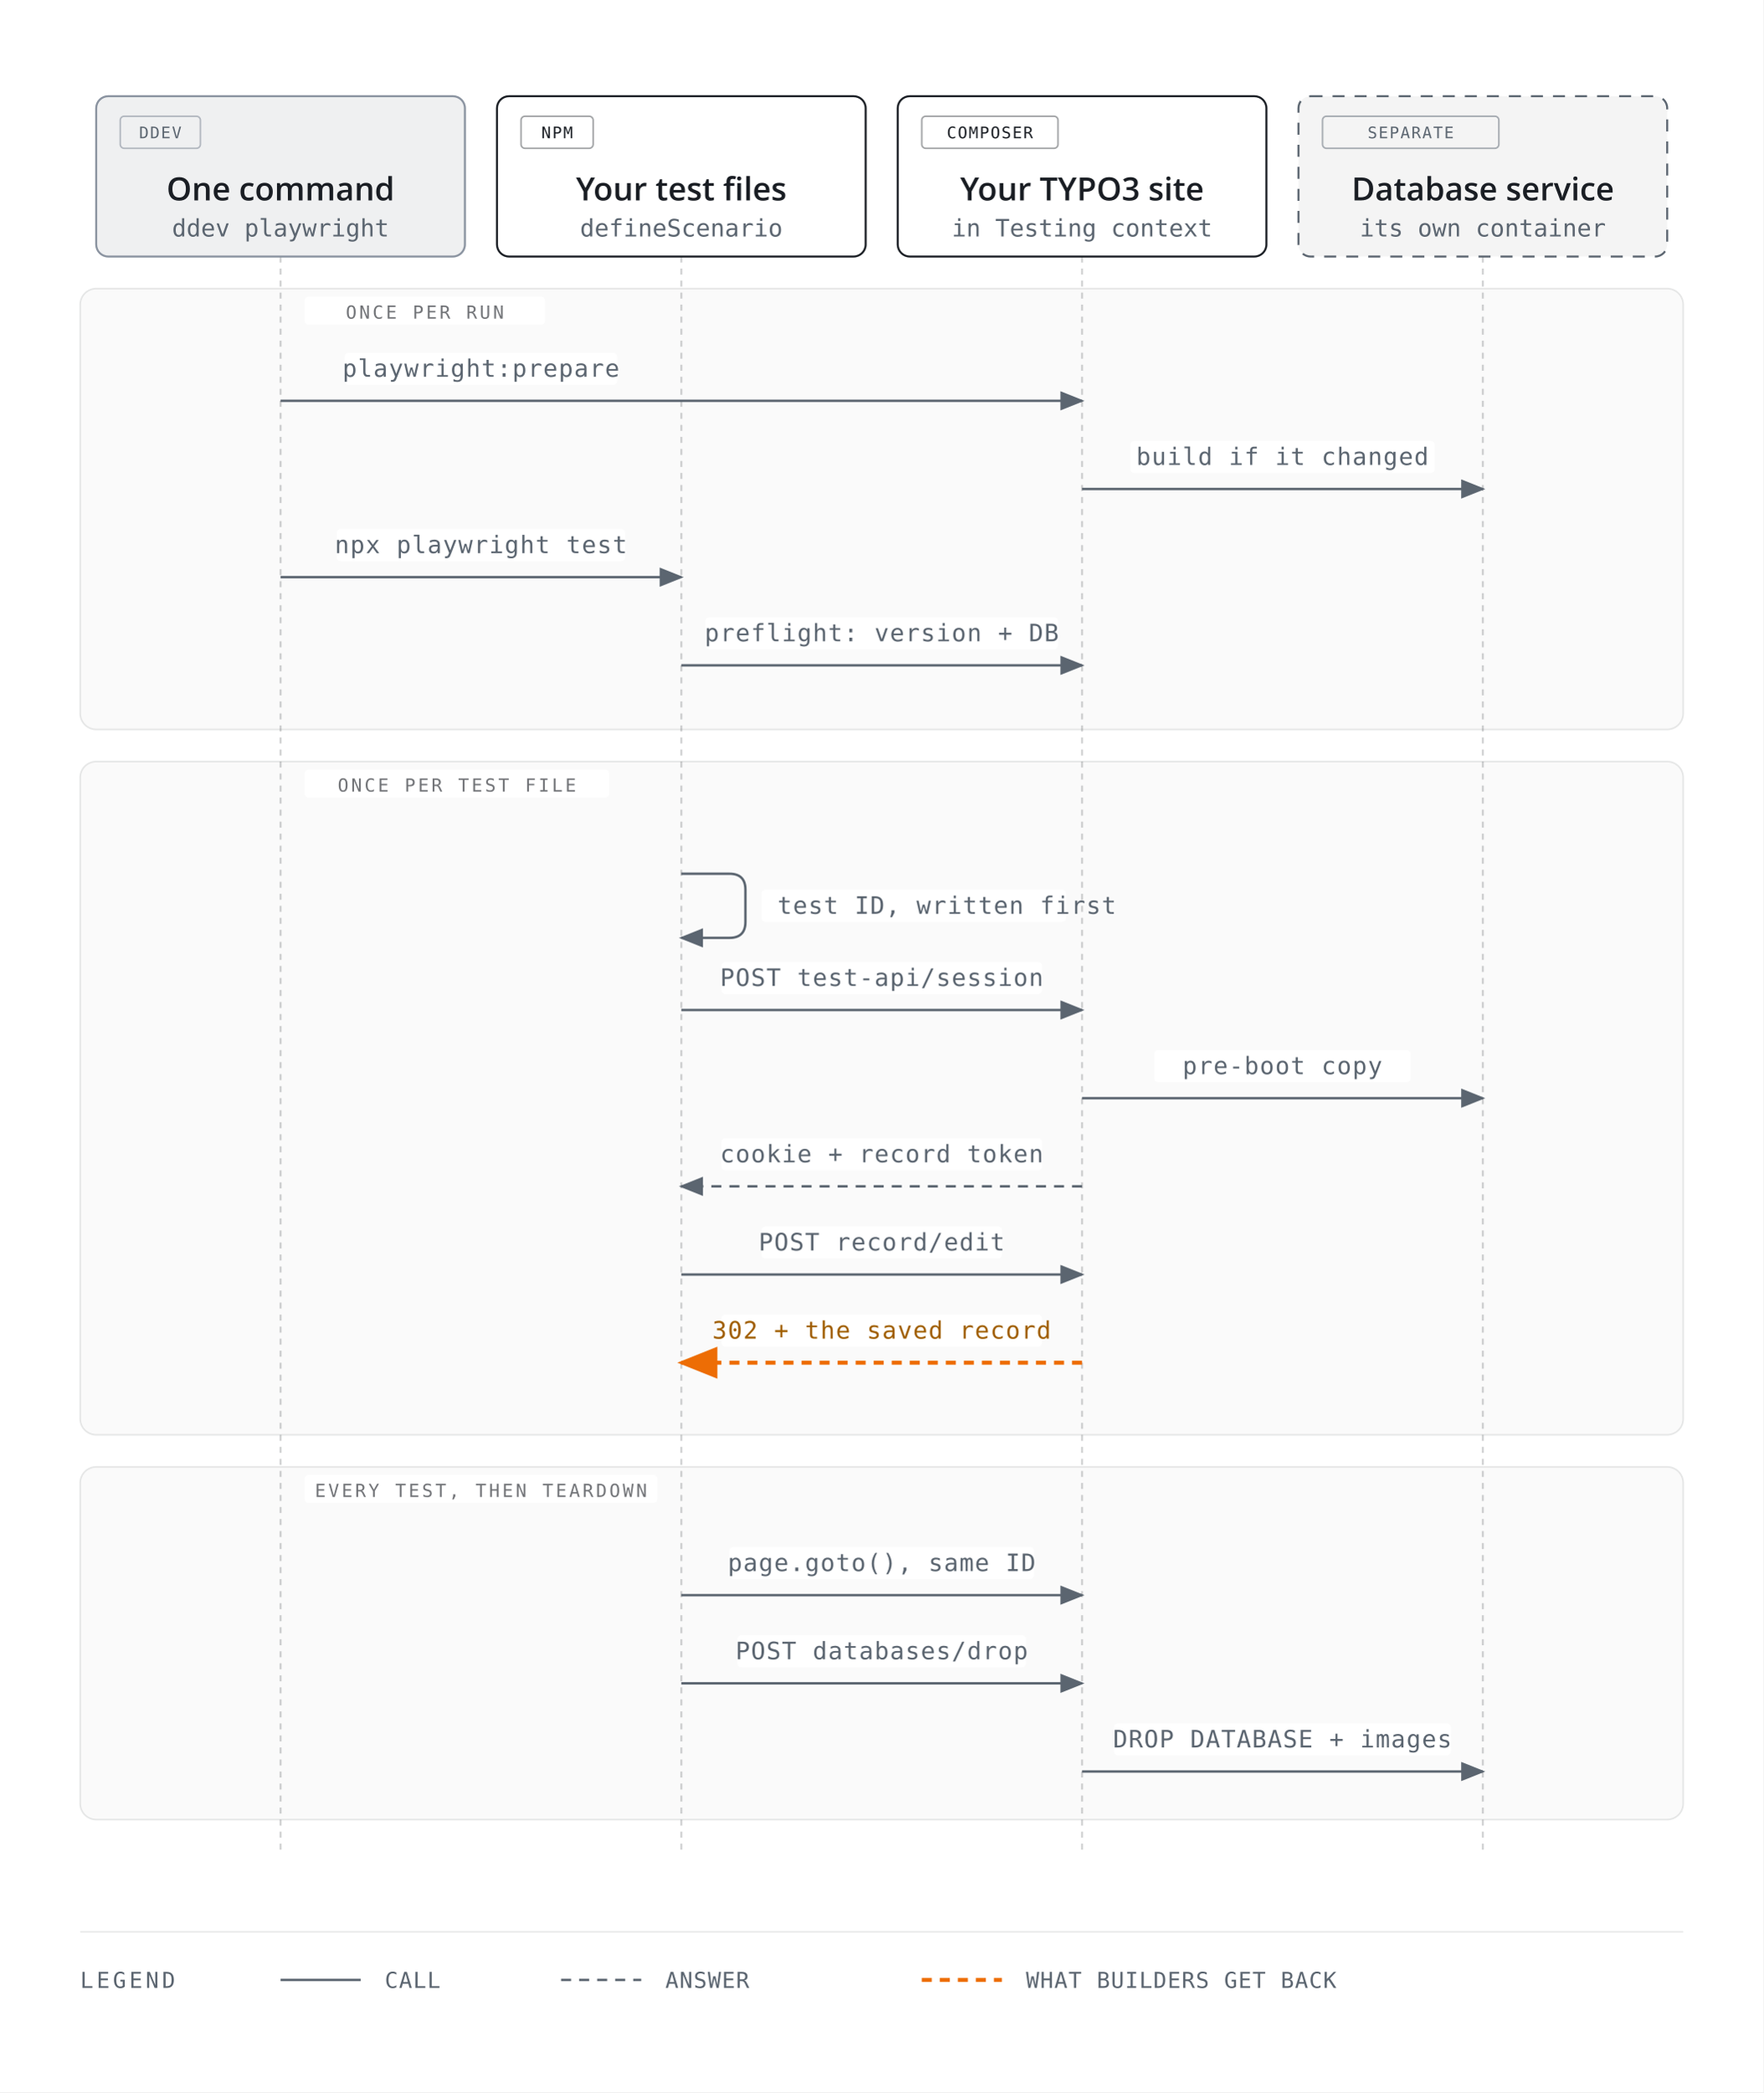
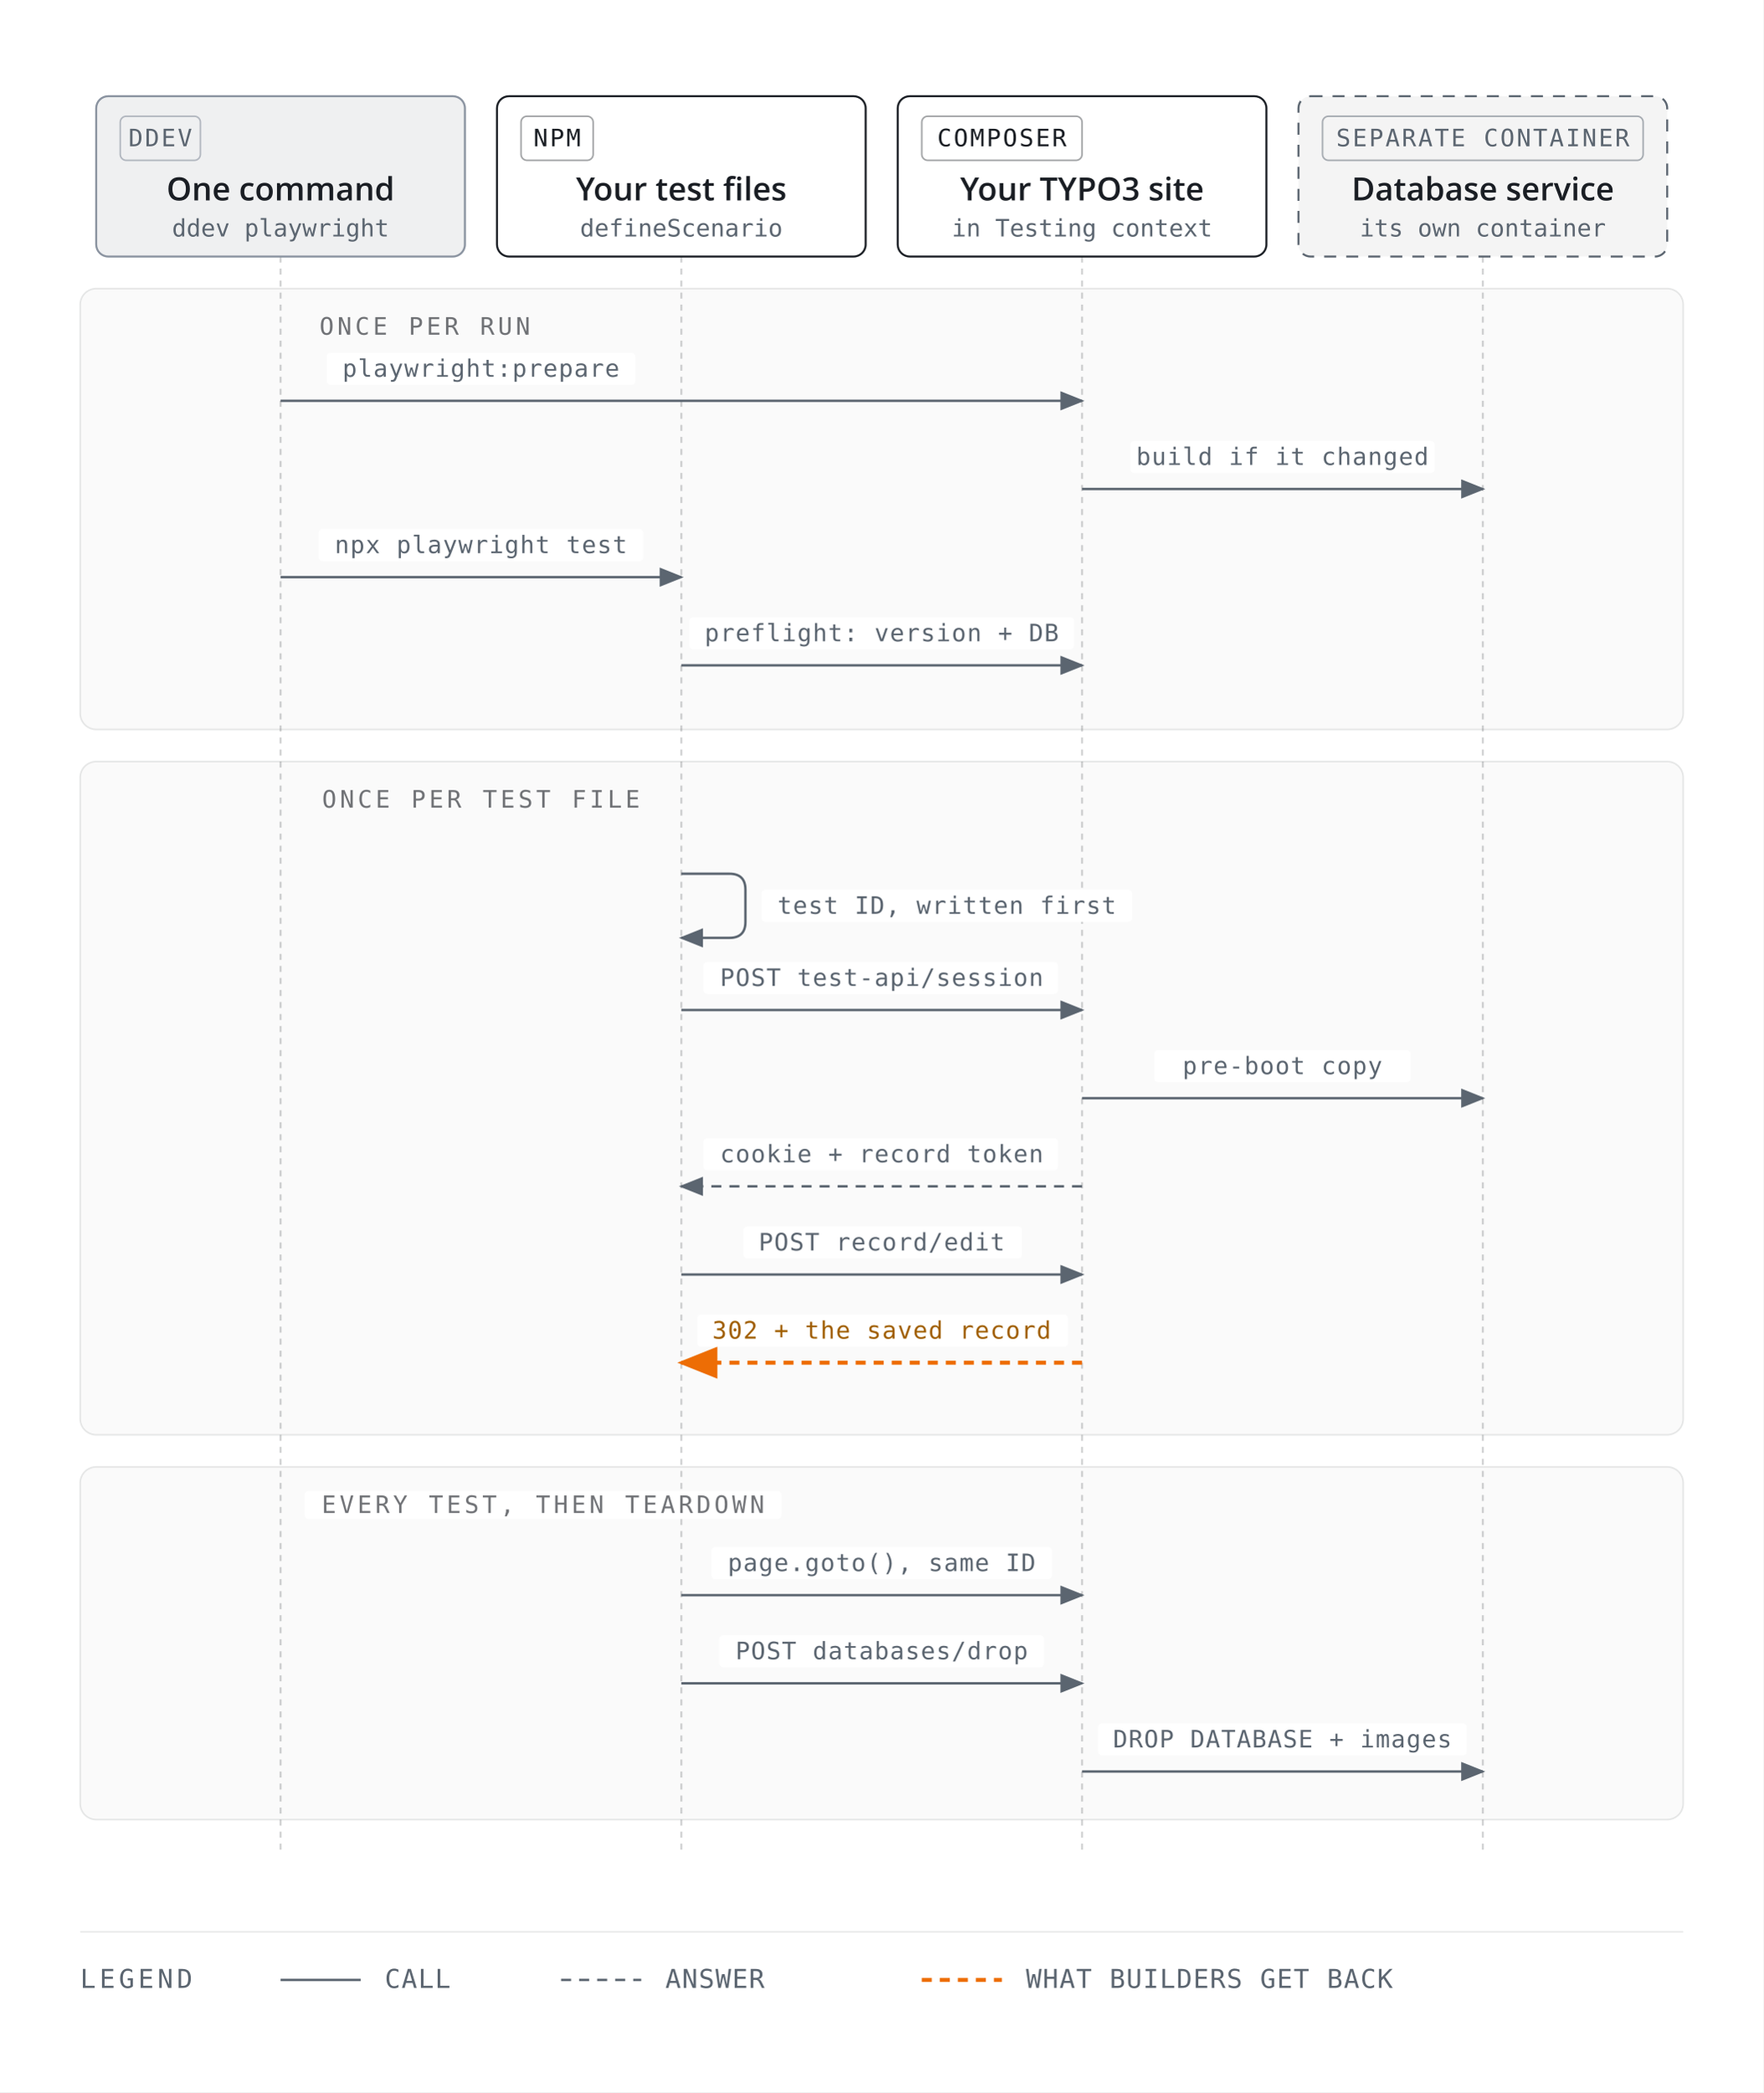
<svg xmlns="http://www.w3.org/2000/svg" width="880" height="1044" viewBox="0 0 880 1044" role="img" aria-labelledby="ftr-tablet-title ftr-tablet-desc">
  <defs>
    <marker id="ftt-arrow" markerWidth="10" markerHeight="8" refX="9" refY="4" orient="auto">
      <polygon points="0 0, 10 4, 0 8" fill="#5B6570" />
    </marker>
    <marker id="ftt-arrow-accent" markerWidth="10" markerHeight="8" refX="9" refY="4" orient="auto">
      <polygon points="0 0, 10 4, 0 8" fill="#ED6D05" />
    </marker>
  </defs>
  <rect width="100%" height="100%" fill="#FFFFFF" />
  <rect x="40" y="144" width="800" height="220" rx="8" fill="rgba(26,30,36,0.02)" stroke="rgba(26,30,36,0.10)" stroke-width="0.8" />
-   <rect x="152" y="148" width="120" height="14" rx="2" fill="#FFFFFF" />
-   <text x="212" y="159" fill="rgba(26,30,36,0.62)" font-size="9" font-family="'Source Code Pro',ui-monospace,SFMono-Regular,Menlo,monospace" text-anchor="middle" letter-spacing="0.14em">ONCE PER RUN</text>
+   <text x="212" y="167" fill="rgba(26,30,36,0.62)" font-size="12" font-family="'Source Code Pro',ui-monospace,SFMono-Regular,Menlo,monospace" text-anchor="middle" letter-spacing="0.14em">ONCE PER RUN</text>
  <rect x="40" y="380" width="800" height="336" rx="8" fill="rgba(26,30,36,0.02)" stroke="rgba(26,30,36,0.10)" stroke-width="0.8" />
-   <rect x="152" y="384" width="152" height="14" rx="2" fill="#FFFFFF" />
-   <text x="228" y="395" fill="rgba(26,30,36,0.62)" font-size="9" font-family="'Source Code Pro',ui-monospace,SFMono-Regular,Menlo,monospace" text-anchor="middle" letter-spacing="0.14em">ONCE PER TEST FILE</text>
+   <text x="240" y="403" fill="rgba(26,30,36,0.62)" font-size="12" font-family="'Source Code Pro',ui-monospace,SFMono-Regular,Menlo,monospace" text-anchor="middle" letter-spacing="0.14em">ONCE PER TEST FILE</text>
  <rect x="40" y="732" width="800" height="176" rx="8" fill="rgba(26,30,36,0.02)" stroke="rgba(26,30,36,0.10)" stroke-width="0.8" />
-   <rect x="152" y="736" width="176" height="14" rx="2" fill="#FFFFFF" />
-   <text x="240" y="747" fill="rgba(26,30,36,0.62)" font-size="9" font-family="'Source Code Pro',ui-monospace,SFMono-Regular,Menlo,monospace" text-anchor="middle" letter-spacing="0.14em">EVERY TEST, THEN TEARDOWN</text>
  <line x1="140" y1="128" x2="140" y2="924" stroke="rgba(26,30,36,0.20)" stroke-width="1" stroke-dasharray="3,3" />
  <line x1="340" y1="128" x2="340" y2="924" stroke="rgba(26,30,36,0.20)" stroke-width="1" stroke-dasharray="3,3" />
  <line x1="540" y1="128" x2="540" y2="924" stroke="rgba(26,30,36,0.20)" stroke-width="1" stroke-dasharray="3,3" />
  <line x1="740" y1="128" x2="740" y2="924" stroke="rgba(26,30,36,0.20)" stroke-width="1" stroke-dasharray="3,3" />
  <line x1="140" y1="200" x2="540" y2="200" stroke="#5B6570" stroke-width="1.2" marker-end="url(#ftt-arrow)" />
  <line x1="540" y1="244" x2="740" y2="244" stroke="#5B6570" stroke-width="1.2" marker-end="url(#ftt-arrow)" />
  <line x1="140" y1="288" x2="340" y2="288" stroke="#5B6570" stroke-width="1.2" marker-end="url(#ftt-arrow)" />
  <line x1="340" y1="332" x2="540" y2="332" stroke="#5B6570" stroke-width="1.2" marker-end="url(#ftt-arrow)" />
  <path d="M 340,436 H 364 Q 372,436 372,444 V 460 Q 372,468 364,468 H 340" fill="none" stroke="#5B6570" stroke-width="1.2" marker-end="url(#ftt-arrow)" />
  <line x1="340" y1="504" x2="540" y2="504" stroke="#5B6570" stroke-width="1.2" marker-end="url(#ftt-arrow)" />
  <line x1="540" y1="548" x2="740" y2="548" stroke="#5B6570" stroke-width="1.2" marker-end="url(#ftt-arrow)" />
  <line x1="540" y1="592" x2="340" y2="592" stroke="#5B6570" stroke-width="1.2" stroke-dasharray="5,4" marker-end="url(#ftt-arrow)" />
  <line x1="340" y1="636" x2="540" y2="636" stroke="#5B6570" stroke-width="1.2" marker-end="url(#ftt-arrow)" />
  <line x1="540" y1="680" x2="340" y2="680" stroke="#ED6D05" stroke-width="2" stroke-dasharray="5,4" marker-end="url(#ftt-arrow-accent)" />
  <line x1="340" y1="796" x2="540" y2="796" stroke="#5B6570" stroke-width="1.2" marker-end="url(#ftt-arrow)" />
  <line x1="340" y1="840" x2="540" y2="840" stroke="#5B6570" stroke-width="1.2" marker-end="url(#ftt-arrow)" />
  <line x1="540" y1="884" x2="740" y2="884" stroke="#5B6570" stroke-width="1.2" marker-end="url(#ftt-arrow)" />
-   <rect x="172" y="176" width="136" height="16" rx="2" fill="#FFFFFF" />
+   <rect x="163" y="176" width="154" height="16" rx="2" fill="#FFFFFF" />
  <text x="240" y="188" fill="#5B6570" font-size="12" font-family="'Source Code Pro',ui-monospace,SFMono-Regular,Menlo,monospace" text-anchor="middle" letter-spacing="0.04em">playwright:prepare</text>
  <rect x="564" y="220" width="152" height="16" rx="2" fill="#FFFFFF" />
  <text x="640" y="232" fill="#5B6570" font-size="12" font-family="'Source Code Pro',ui-monospace,SFMono-Regular,Menlo,monospace" text-anchor="middle" letter-spacing="0.04em">build if it changed</text>
-   <rect x="168" y="264" width="144" height="16" rx="2" fill="#FFFFFF" />
+   <rect x="159" y="264" width="162" height="16" rx="2" fill="#FFFFFF" />
  <text x="240" y="276" fill="#5B6570" font-size="12" font-family="'Source Code Pro',ui-monospace,SFMono-Regular,Menlo,monospace" text-anchor="middle" letter-spacing="0.04em">npx playwright test</text>
-   <rect x="352" y="308" width="176" height="16" rx="2" fill="#FFFFFF" />
+   <rect x="344" y="308" width="192" height="16" rx="2" fill="#FFFFFF" />
  <text x="440" y="320" fill="#5B6570" font-size="12" font-family="'Source Code Pro',ui-monospace,SFMono-Regular,Menlo,monospace" text-anchor="middle" letter-spacing="0.04em">preflight: version + DB</text>
-   <rect x="380" y="444" width="152" height="16" rx="2" fill="#FFFFFF" />
+   <rect x="380" y="444" width="185" height="16" rx="2" fill="#FFFFFF" />
  <text x="388" y="456" fill="#5B6570" font-size="12" font-family="'Source Code Pro',ui-monospace,SFMono-Regular,Menlo,monospace" letter-spacing="0.04em">test ID, written first</text>
-   <rect x="360" y="480" width="160" height="16" rx="2" fill="#FFFFFF" />
+   <rect x="351" y="480" width="177" height="16" rx="2" fill="#FFFFFF" />
  <text x="440" y="492" fill="#5B6570" font-size="12" font-family="'Source Code Pro',ui-monospace,SFMono-Regular,Menlo,monospace" text-anchor="middle" letter-spacing="0.04em">POST test-api/session</text>
  <rect x="576" y="524" width="128" height="16" rx="2" fill="#FFFFFF" />
  <text x="640" y="536" fill="#5B6570" font-size="12" font-family="'Source Code Pro',ui-monospace,SFMono-Regular,Menlo,monospace" text-anchor="middle" letter-spacing="0.04em">pre-boot copy</text>
-   <rect x="360" y="568" width="160" height="16" rx="2" fill="#FFFFFF" />
+   <rect x="351" y="568" width="177" height="16" rx="2" fill="#FFFFFF" />
  <text x="440" y="580" fill="#5B6570" font-size="12" font-family="'Source Code Pro',ui-monospace,SFMono-Regular,Menlo,monospace" text-anchor="middle" letter-spacing="0.04em">cookie + record token</text>
-   <rect x="380" y="612" width="120" height="16" rx="2" fill="#FFFFFF" />
+   <rect x="371" y="612" width="139" height="16" rx="2" fill="#FFFFFF" />
  <text x="440" y="624" fill="#5B6570" font-size="12" font-family="'Source Code Pro',ui-monospace,SFMono-Regular,Menlo,monospace" text-anchor="middle" letter-spacing="0.04em">POST record/edit</text>
-   <rect x="360" y="656" width="160" height="16" rx="2" fill="#FFFFFF" />
+   <rect x="348" y="656" width="185" height="16" rx="2" fill="#FFFFFF" />
  <text x="440" y="668" fill="#A05E00" font-size="12" font-family="'Source Code Pro',ui-monospace,SFMono-Regular,Menlo,monospace" text-anchor="middle" letter-spacing="0.04em">302 + the saved record</text>
-   <rect x="364" y="772" width="152" height="16" rx="2" fill="#FFFFFF" />
+   <rect x="355" y="772" width="170" height="16" rx="2" fill="#FFFFFF" />
  <text x="440" y="784" fill="#5B6570" font-size="12" font-family="'Source Code Pro',ui-monospace,SFMono-Regular,Menlo,monospace" text-anchor="middle" letter-spacing="0.04em">page.goto(), same ID</text>
-   <rect x="368" y="816" width="144" height="16" rx="2" fill="#FFFFFF" />
+   <rect x="359" y="816" width="162" height="16" rx="2" fill="#FFFFFF" />
  <text x="440" y="828" fill="#5B6570" font-size="12" font-family="'Source Code Pro',ui-monospace,SFMono-Regular,Menlo,monospace" text-anchor="middle" letter-spacing="0.04em">POST databases/drop</text>
-   <rect x="556" y="860" width="168" height="16" rx="2" fill="#FFFFFF" />
+   <rect x="548" y="860" width="184" height="16" rx="2" fill="#FFFFFF" />
  <text x="640" y="872" fill="#5B6570" font-size="12" font-family="'Source Code Pro',ui-monospace,SFMono-Regular,Menlo,monospace" text-anchor="middle" letter-spacing="0.04em">DROP DATABASE + images</text>
  <rect x="48" y="48" width="184" height="80" rx="6" fill="#FFFFFF" />
  <rect x="48" y="48" width="184" height="80" rx="6" fill="rgba(91,101,112,0.10)" stroke="#8A93A0" stroke-width="1" />
-   <rect x="60" y="58" width="40" height="16" rx="2" fill="transparent" stroke="rgba(138,147,160,0.60)" stroke-width="0.8" />
-   <text x="80" y="69" fill="#5B6570" font-size="8" font-family="'Source Code Pro',ui-monospace,SFMono-Regular,Menlo,monospace" text-anchor="middle" letter-spacing="0.08em">DDEV</text>
+   <rect x="60" y="58" width="40" height="22" rx="3" fill="transparent" stroke="rgba(138,147,160,0.60)" stroke-width="0.8" />
+   <text x="80" y="69" fill="#5B6570" font-size="12" font-family="'Source Code Pro',ui-monospace,SFMono-Regular,Menlo,monospace" text-anchor="middle" letter-spacing="0.08em" dy="4">DDEV</text>
  <text x="140" y="100" fill="#1A1E24" font-size="16" font-weight="600" font-family="'Open Sans',-apple-system,BlinkMacSystemFont,'Segoe UI',Roboto,sans-serif" text-anchor="middle">One command</text>
  <text x="140" y="118" fill="#5B6570" font-size="12" font-family="'Source Code Pro',ui-monospace,SFMono-Regular,Menlo,monospace" text-anchor="middle">ddev playwright</text>
  <rect x="248" y="48" width="184" height="80" rx="6" fill="#FFFFFF" />
  <rect x="248" y="48" width="184" height="80" rx="6" fill="#ffffff" stroke="#1A1E24" stroke-width="1" />
-   <rect x="260" y="58" width="36" height="16" rx="2" fill="transparent" stroke="rgba(26,30,36,0.40)" stroke-width="0.8" />
-   <text x="278" y="69" fill="#1A1E24" font-size="8" font-family="'Source Code Pro',ui-monospace,SFMono-Regular,Menlo,monospace" text-anchor="middle" letter-spacing="0.08em">NPM</text>
+   <rect x="260" y="58" width="36" height="22" rx="3" fill="transparent" stroke="rgba(26,30,36,0.40)" stroke-width="0.8" />
+   <text x="278" y="69" fill="#1A1E24" font-size="12" font-family="'Source Code Pro',ui-monospace,SFMono-Regular,Menlo,monospace" text-anchor="middle" letter-spacing="0.08em" dy="4">NPM</text>
  <text x="340" y="100" fill="#1A1E24" font-size="16" font-weight="600" font-family="'Open Sans',-apple-system,BlinkMacSystemFont,'Segoe UI',Roboto,sans-serif" text-anchor="middle">Your test files</text>
  <text x="340" y="118" fill="#5B6570" font-size="12" font-family="'Source Code Pro',ui-monospace,SFMono-Regular,Menlo,monospace" text-anchor="middle">defineScenario</text>
  <rect x="448" y="48" width="184" height="80" rx="6" fill="#FFFFFF" />
  <rect x="448" y="48" width="184" height="80" rx="6" fill="#ffffff" stroke="#1A1E24" stroke-width="1" />
-   <rect x="460" y="58" width="68" height="16" rx="2" fill="transparent" stroke="rgba(26,30,36,0.40)" stroke-width="0.8" />
-   <text x="494" y="69" fill="#1A1E24" font-size="8" font-family="'Source Code Pro',ui-monospace,SFMono-Regular,Menlo,monospace" text-anchor="middle" letter-spacing="0.08em">COMPOSER</text>
+   <rect x="460" y="58" width="80" height="22" rx="3" fill="transparent" stroke="rgba(26,30,36,0.40)" stroke-width="0.8" />
+   <text x="500" y="69" fill="#1A1E24" font-size="12" font-family="'Source Code Pro',ui-monospace,SFMono-Regular,Menlo,monospace" text-anchor="middle" letter-spacing="0.08em" dy="4">COMPOSER</text>
  <text x="540" y="100" fill="#1A1E24" font-size="16" font-weight="600" font-family="'Open Sans',-apple-system,BlinkMacSystemFont,'Segoe UI',Roboto,sans-serif" text-anchor="middle">Your TYPO3 site</text>
  <text x="540" y="118" fill="#5B6570" font-size="12" font-family="'Source Code Pro',ui-monospace,SFMono-Regular,Menlo,monospace" text-anchor="middle">in Testing context</text>
  <rect x="648" y="48" width="184" height="80" rx="6" fill="#FFFFFF" />
  <rect x="648" y="48" width="184" height="80" rx="6" fill="rgba(26,30,36,0.05)" stroke="#5B6570" stroke-width="1" stroke-dasharray="6,5" />
-   <rect x="660" y="58" width="88" height="16" rx="2" fill="transparent" stroke="rgba(91,101,112,0.50)" stroke-width="0.8" />
-   <text x="704" y="69" fill="#5B6570" font-size="8" font-family="'Source Code Pro',ui-monospace,SFMono-Regular,Menlo,monospace" text-anchor="middle" letter-spacing="0.08em">SEPARATE</text>
+   <rect x="660" y="58" width="160" height="22" rx="3" fill="transparent" stroke="rgba(91,101,112,0.50)" stroke-width="0.8" />
+   <text x="740" y="69" fill="#5B6570" font-size="12" font-family="'Source Code Pro',ui-monospace,SFMono-Regular,Menlo,monospace" text-anchor="middle" letter-spacing="0.08em" dy="4">SEPARATE CONTAINER</text>
  <text x="740" y="100" fill="#1A1E24" font-size="16" font-weight="600" font-family="'Open Sans',-apple-system,BlinkMacSystemFont,'Segoe UI',Roboto,sans-serif" text-anchor="middle">Database service</text>
  <text x="740" y="118" fill="#5B6570" font-size="12" font-family="'Source Code Pro',ui-monospace,SFMono-Regular,Menlo,monospace" text-anchor="middle">its own container</text>
  <line x1="40" y1="964" x2="840" y2="964" stroke="rgba(26,30,36,0.10)" stroke-width="0.8" />
-   <text x="40" y="992" fill="#5B6570" font-size="11" font-family="'Source Code Pro',ui-monospace,SFMono-Regular,Menlo,monospace" letter-spacing="0.14em">LEGEND</text>
+   <text x="40" y="992" fill="#5B6570" font-size="13" font-family="'Source Code Pro',ui-monospace,SFMono-Regular,Menlo,monospace" letter-spacing="0.14em">LEGEND</text>
  <line x1="140" y1="988" x2="180" y2="988" stroke="#5B6570" stroke-width="1.2" />
-   <text x="192" y="992" fill="#5B6570" font-size="11" font-family="'Source Code Pro',ui-monospace,SFMono-Regular,Menlo,monospace" letter-spacing="0.04em">CALL</text>
+   <text x="192" y="992" fill="#5B6570" font-size="13" font-family="'Source Code Pro',ui-monospace,SFMono-Regular,Menlo,monospace" letter-spacing="0.04em">CALL</text>
  <line x1="280" y1="988" x2="320" y2="988" stroke="#5B6570" stroke-width="1.2" stroke-dasharray="5,4" />
-   <text x="332" y="992" fill="#5B6570" font-size="11" font-family="'Source Code Pro',ui-monospace,SFMono-Regular,Menlo,monospace" letter-spacing="0.04em">ANSWER</text>
+   <text x="332" y="992" fill="#5B6570" font-size="13" font-family="'Source Code Pro',ui-monospace,SFMono-Regular,Menlo,monospace" letter-spacing="0.04em">ANSWER</text>
  <line x1="460" y1="988" x2="500" y2="988" stroke="#ED6D05" stroke-width="2" stroke-dasharray="5,4" />
-   <text x="512" y="992" fill="#5B6570" font-size="11" font-family="'Source Code Pro',ui-monospace,SFMono-Regular,Menlo,monospace" letter-spacing="0.04em">WHAT BUILDERS GET BACK</text>
+   <rect x="152" y="744" width="238" height="14" rx="2" fill="#FFFFFF" />
+   <text x="271" y="755" fill="rgba(26,30,36,0.62)" font-size="12" font-family="'Source Code Pro',ui-monospace,SFMono-Regular,Menlo,monospace" text-anchor="middle" letter-spacing="0.14em">EVERY TEST, THEN TEARDOWN</text>
+   <text x="512" y="992" fill="#5B6570" font-size="13" font-family="'Source Code Pro',ui-monospace,SFMono-Regular,Menlo,monospace" letter-spacing="0.04em">WHAT BUILDERS GET BACK</text>
</svg>
